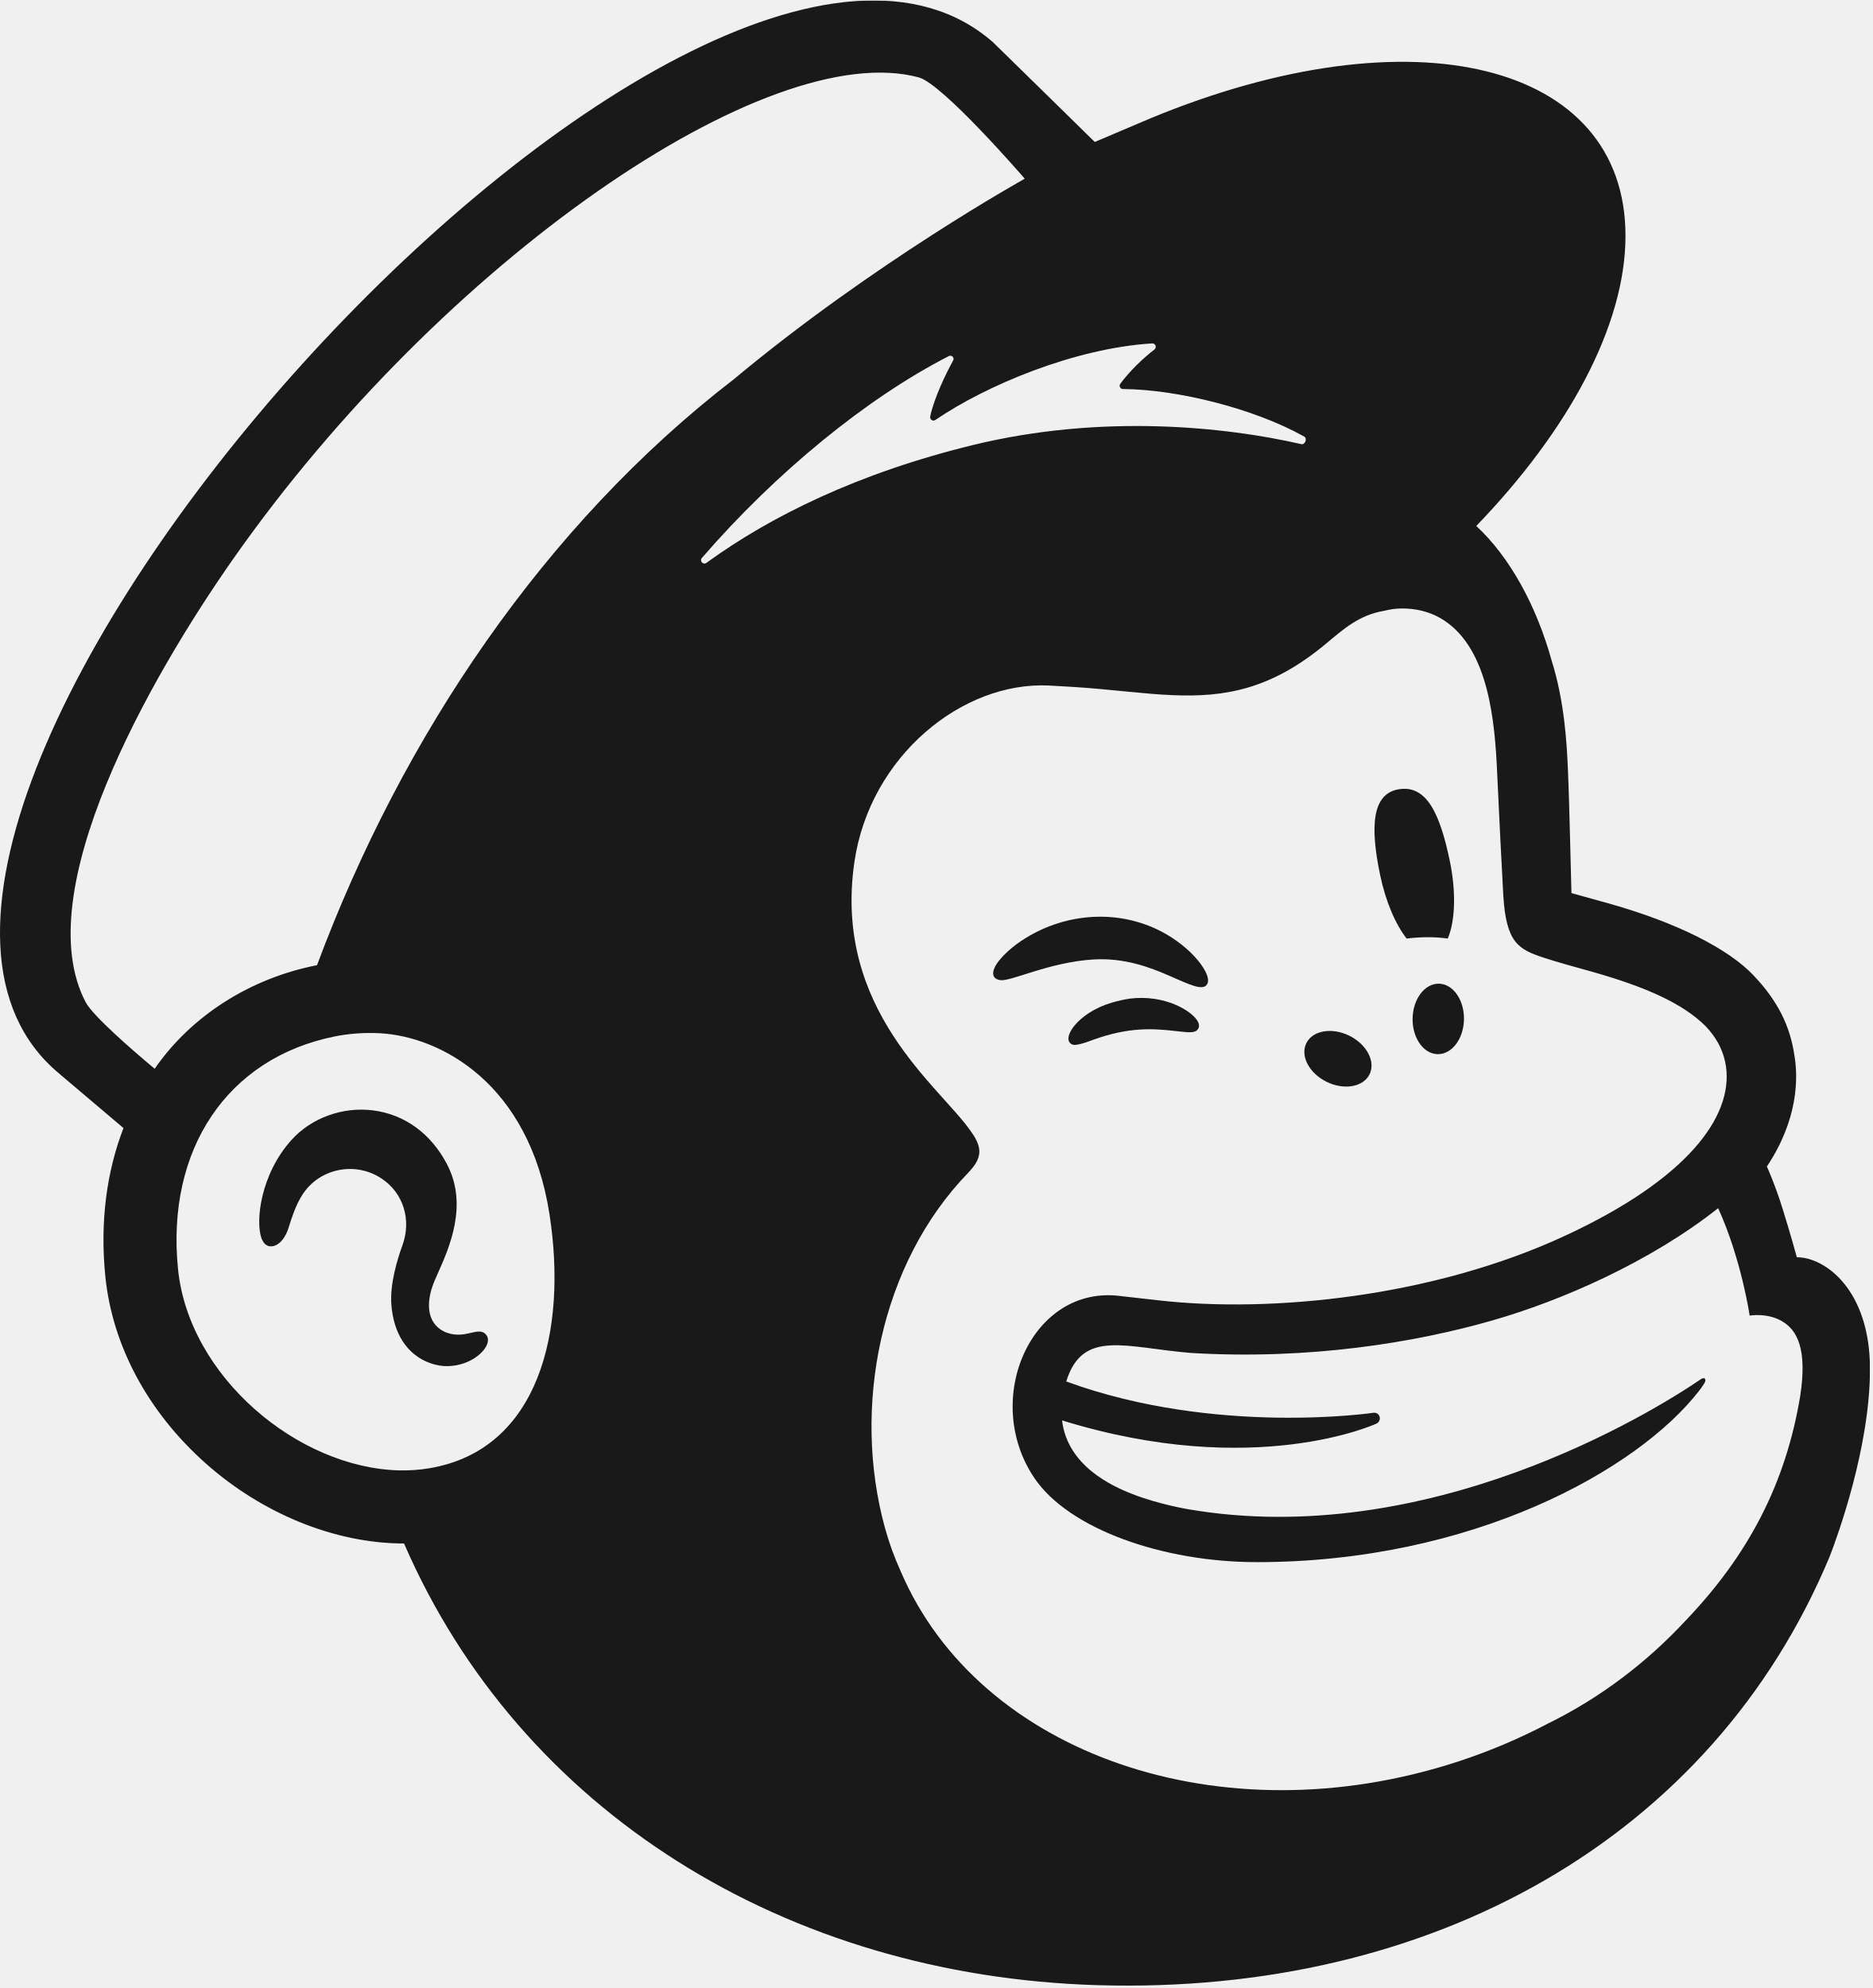
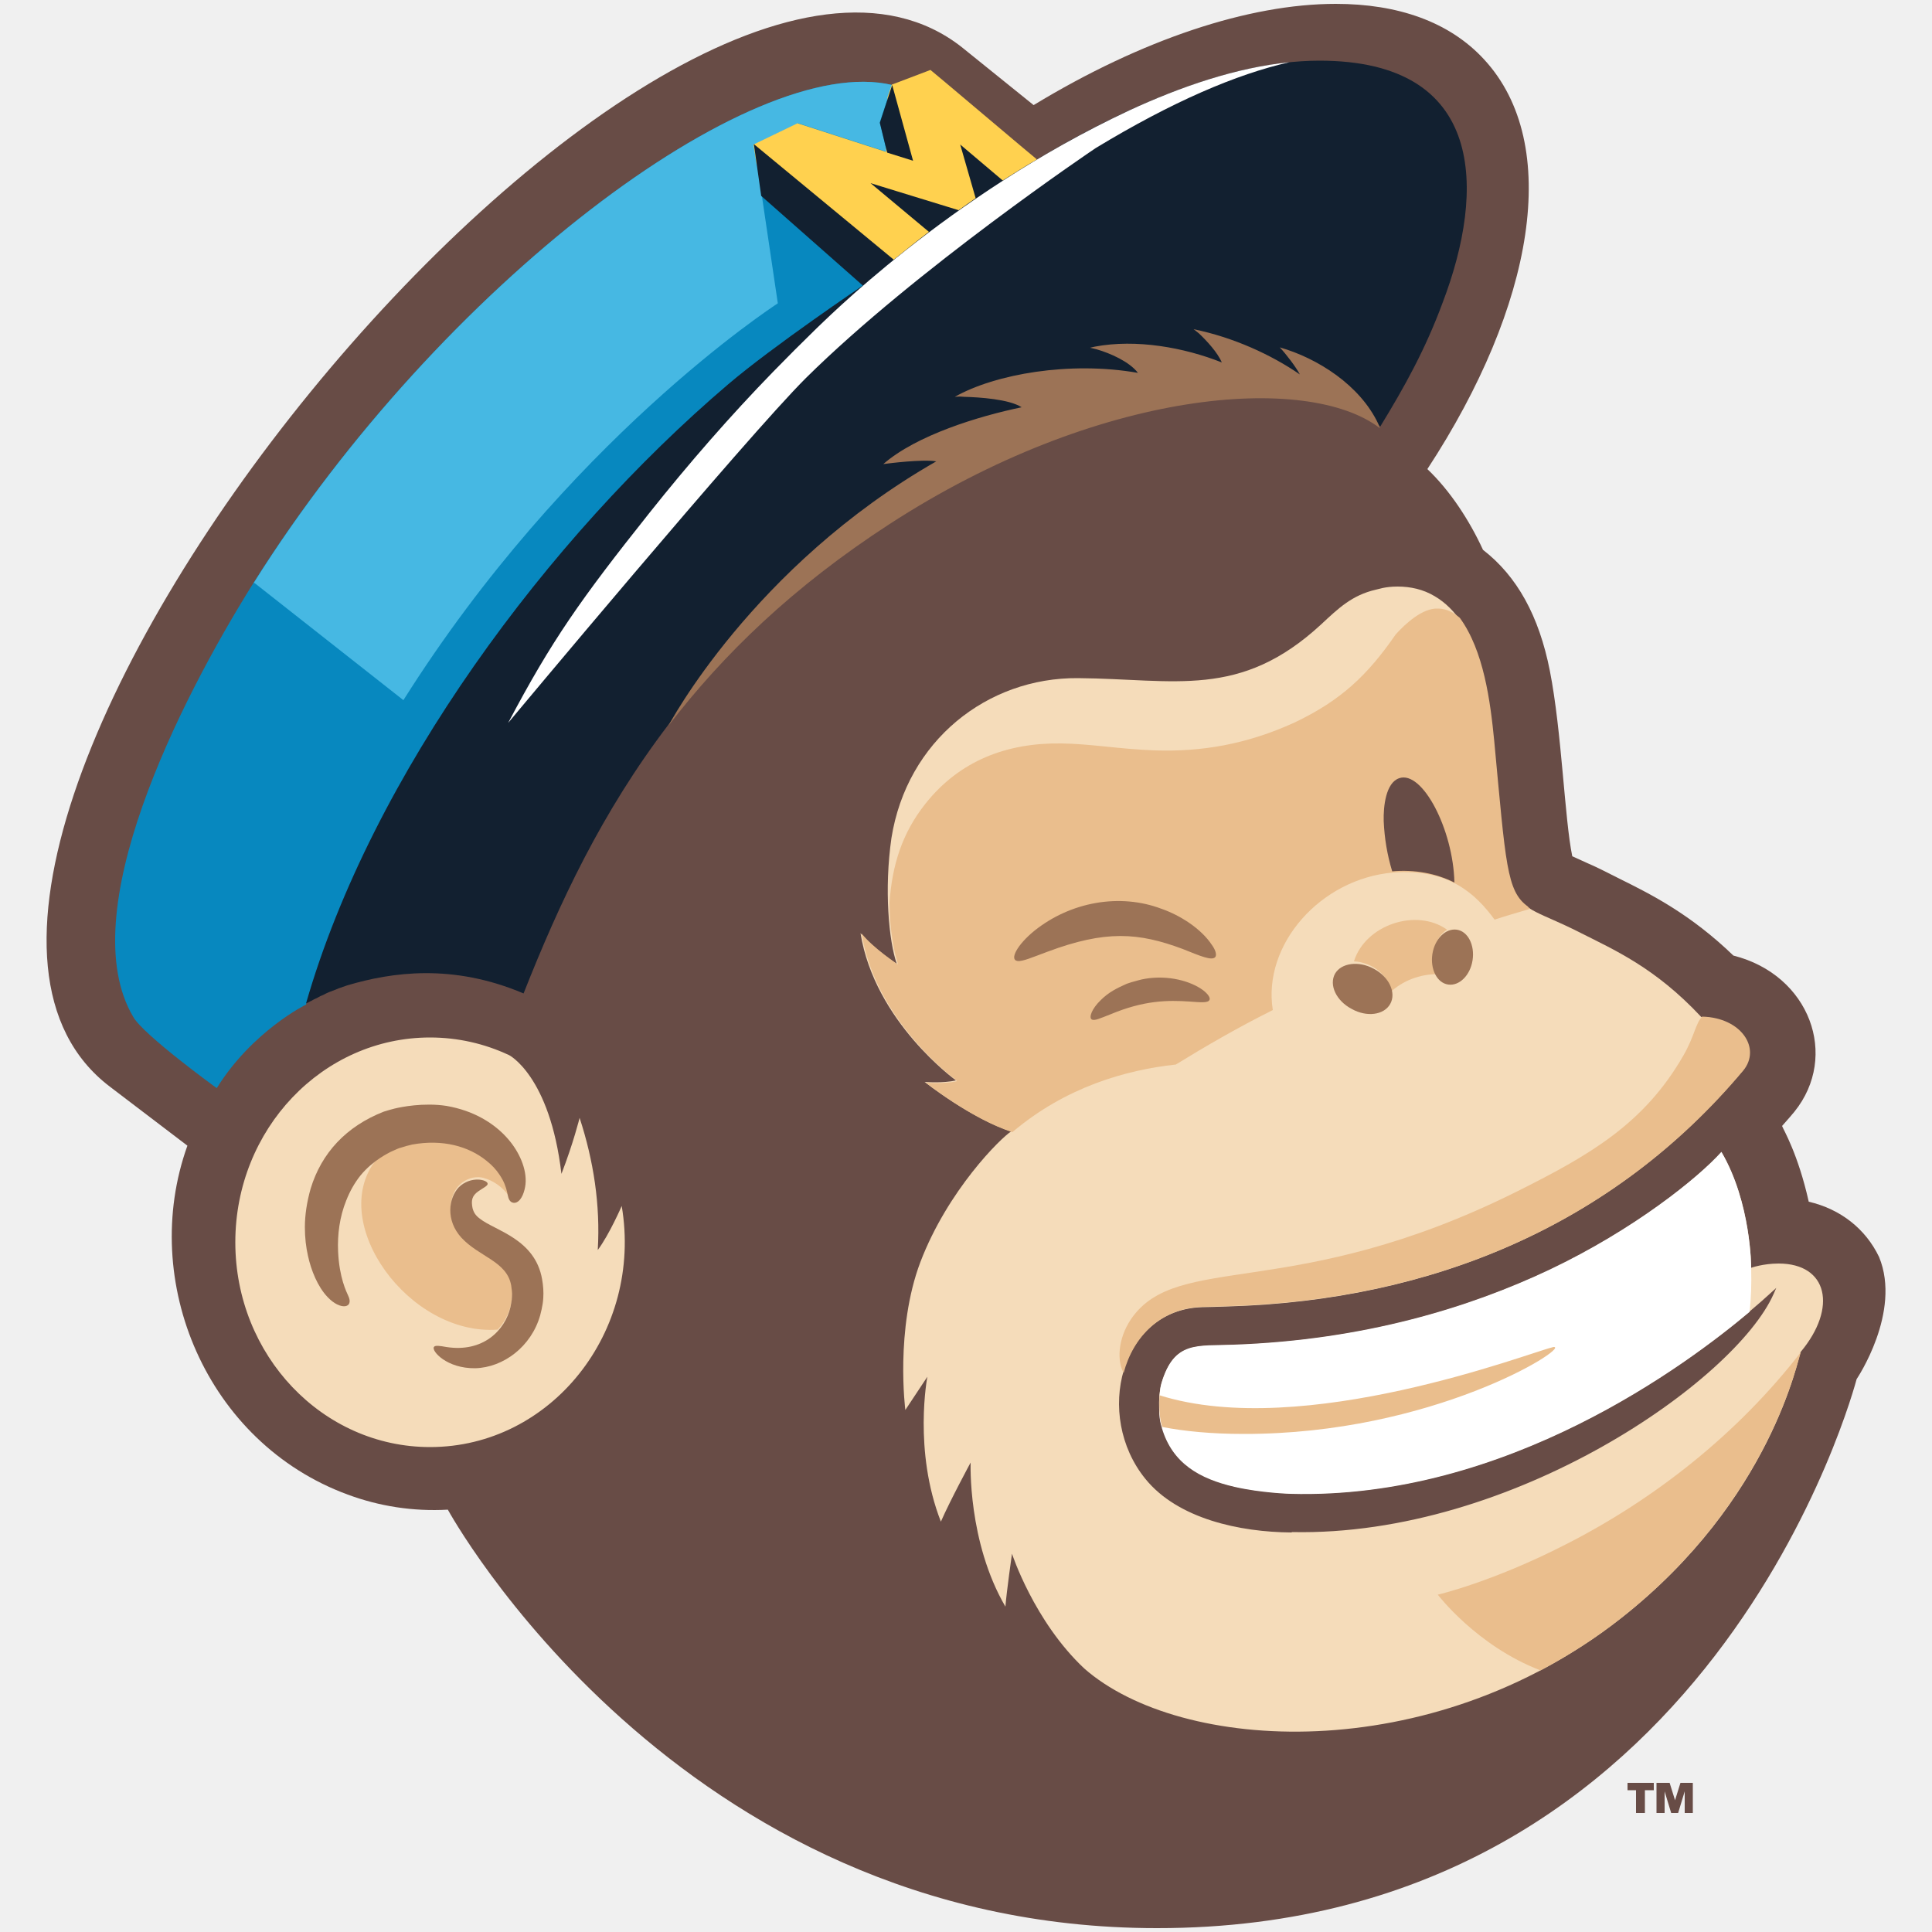
- <svg xmlns="http://www.w3.org/2000/svg" xmlns:xlink="http://www.w3.org/1999/xlink" width="392px" height="416px" viewBox="0 0 392 416" version="1.1">
-   <defs>
-     <polygon id="path-1" points="0 0.094 391.405 0.094 391.405 415.501 0 415.501" />
-   </defs>
-   <g id="Mailchimp_Logo-Vertical_Black" stroke="none" stroke-width="1" fill="none" fill-rule="evenodd">
-     <path d="M294.419,196.394 C297.451,196.032 300.356,196.017 303.025,196.394 C304.57,192.851 304.835,186.743 303.446,180.092 C301.381,170.206 298.585,164.224 292.808,165.155 C287.031,166.086 286.818,173.248 288.883,183.134 C290.045,188.696 292.115,193.449 294.419,196.394" id="Fill-1" fill="#1A1919" />
-     <path d="M244.825,204.218 C248.958,206.031 251.498,207.233 252.493,206.183 C253.132,205.527 252.94,204.277 251.953,202.665 C249.914,199.335 245.718,195.958 241.265,194.061 C232.161,190.142 221.303,191.446 212.927,197.465 C210.161,199.491 207.539,202.297 207.915,204.002 C208.037,204.553 208.45,204.968 209.421,205.104 C211.701,205.365 219.668,201.337 228.845,200.775 C235.325,200.378 240.691,202.404 244.825,204.218" id="Fill-2" fill="#1A1919" />
-     <path d="M236.51,208.961 C231.127,209.811 228.157,211.586 226.252,213.236 C224.625,214.659 223.619,216.23 223.628,217.335 C223.632,217.861 223.859,218.164 224.04,218.316 C224.285,218.533 224.576,218.653 224.925,218.653 C226.141,218.653 228.864,217.56 228.864,217.56 C236.356,214.879 241.298,215.203 246.196,215.762 C248.902,216.065 250.181,216.234 250.774,215.306 C250.95,215.04 251.163,214.463 250.621,213.584 C249.359,211.538 243.924,208.081 236.51,208.961" id="Fill-3" fill="#1A1919" />
-     <path d="M277.672,226.377 C281.327,228.173 285.353,227.468 286.663,224.803 C287.972,222.137 286.07,218.52 282.416,216.724 C278.759,214.928 274.735,215.633 273.425,218.299 C272.115,220.964 274.017,224.581 277.672,226.377" id="Fill-4" fill="#1A1919" />
-     <path d="M301.172,205.843 C298.203,205.793 295.739,209.054 295.67,213.125 C295.601,217.197 297.953,220.539 300.922,220.59 C303.892,220.64 306.354,217.379 306.424,213.308 C306.493,209.235 304.142,205.893 301.172,205.843" id="Fill-5" fill="#1A1919" />
-     <g id="Group-9">
-       <mask id="mask-2" fill="white">
-         <use xlink:href="#path-1" />
-       </mask>
-       <g id="Clip-7" />
-       <path d="M101.716,279.269 C100.977,278.344 99.763,278.626 98.588,278.899 C97.768,279.091 96.838,279.308 95.819,279.289 C93.634,279.248 91.785,278.313 90.746,276.719 C89.393,274.641 89.472,271.544 90.965,267.997 C91.166,267.52 91.404,266.989 91.662,266.41 C94.043,261.067 98.03,252.124 93.554,243.602 C90.186,237.188 84.693,233.194 78.087,232.354 C71.746,231.551 65.218,233.903 61.055,238.496 C54.485,245.744 53.459,255.605 54.729,259.09 C55.195,260.366 55.923,260.719 56.452,260.791 C57.569,260.942 59.222,260.128 60.257,257.344 C60.332,257.143 60.431,256.832 60.554,256.438 C61.015,254.965 61.874,252.224 63.281,250.026 C64.978,247.375 67.62,245.55 70.722,244.886 C73.881,244.209 77.111,244.811 79.815,246.581 C84.416,249.594 86.189,255.232 84.224,260.613 C83.208,263.395 81.559,268.716 81.922,273.087 C82.658,281.936 88.101,285.489 92.99,285.867 C97.745,286.046 101.067,283.378 101.908,281.426 C102.404,280.273 101.986,279.57 101.716,279.269" id="Fill-6" fill="#1A1919" mask="url(#mask-2)" />
-       <path d="M146.913,116.754 C162.418,98.835 181.508,83.257 198.607,74.51 C199.198,74.207 199.826,74.849 199.505,75.431 C198.148,77.89 195.533,83.154 194.705,87.148 C194.575,87.77 195.253,88.239 195.778,87.881 C206.417,80.629 224.922,72.86 241.153,71.861 C241.851,71.818 242.188,72.712 241.633,73.138 C239.165,75.031 236.465,77.651 234.493,80.302 C234.158,80.753 234.473,81.402 235.035,81.406 C246.434,81.487 262.501,85.476 272.973,91.349 C273.683,91.747 273.178,93.12 272.385,92.938 C256.54,89.306 230.602,86.551 203.66,93.122 C179.607,98.989 161.248,108.047 147.855,117.788 C147.178,118.281 146.365,117.387 146.913,116.754 Z M288.085,297.907 C288.544,297.714 288.861,297.188 288.808,296.668 C288.743,296.027 288.171,295.561 287.531,295.627 C287.531,295.627 254.44,300.525 223.179,289.081 C226.583,278.014 235.638,282.011 249.323,283.115 C273.989,284.585 296.097,280.982 312.435,276.293 C326.592,272.229 345.188,264.219 359.63,252.82 C364.502,263.52 366.222,275.297 366.222,275.297 C366.222,275.297 369.993,274.622 373.145,276.562 C376.122,278.394 378.306,282.204 376.815,292.053 C373.778,310.453 365.956,325.388 352.811,339.126 C344.811,347.739 335.096,355.227 323.981,360.673 C318.079,363.773 311.793,366.456 305.155,368.624 C255.601,384.808 204.878,367.015 188.527,328.805 C187.222,325.933 186.119,322.926 185.248,319.78 C178.28,294.6 184.196,264.391 202.688,245.376 C202.689,245.375 202.685,245.369 202.686,245.367 C203.826,244.156 204.989,242.73 204.989,240.935 C204.989,239.435 204.036,237.851 203.208,236.729 C196.74,227.346 174.331,211.356 178.829,180.412 C182.059,158.183 201.5,142.527 219.626,143.455 C221.157,143.534 222.691,143.628 224.219,143.719 C232.075,144.183 238.927,145.191 245.394,145.462 C256.216,145.929 265.949,144.356 277.475,134.752 C281.364,131.511 284.48,128.702 289.756,127.808 C290.309,127.714 291.689,127.22 294.446,127.349 C297.26,127.499 299.938,128.272 302.346,129.874 C311.586,136.024 312.897,150.917 313.376,161.812 C313.649,168.031 314.401,183.077 314.658,187.396 C315.246,197.273 317.842,198.666 323.095,200.395 C326.048,201.367 328.791,202.092 332.832,203.226 C345.064,206.661 352.316,210.145 356.888,214.621 C359.614,217.418 360.882,220.39 361.273,223.224 C362.716,233.746 353.104,246.745 327.66,258.555 C299.845,271.465 266.103,274.733 242.789,272.137 C241,271.938 234.643,271.217 234.621,271.214 C215.972,268.702 205.334,292.804 216.526,309.315 C223.739,319.956 243.387,326.883 263.045,326.886 C308.117,326.892 342.761,307.644 355.647,291.021 C356.033,290.524 356.071,290.47 356.679,289.552 C357.312,288.596 356.79,288.07 356,288.61 C345.471,295.814 298.706,324.415 248.684,315.811 C248.684,315.811 242.605,314.811 237.057,312.652 C232.647,310.937 223.42,306.693 222.298,297.224 C262.667,309.709 288.085,297.907 288.085,297.907 Z M66.356,201.97 C52.317,204.7 39.943,212.656 32.376,223.648 C27.854,219.876 19.428,212.574 17.94,209.729 C5.86,186.79 31.124,142.193 48.772,117.008 C92.389,54.765 160.702,7.653 192.326,16.2 C197.466,17.655 214.493,37.397 214.493,37.397 C214.493,37.397 182.882,54.936 153.567,79.384 C114.068,109.798 84.231,154.003 66.356,201.97 Z M89.947,307.228 C87.823,307.591 85.654,307.735 83.469,307.683 C62.345,307.116 39.527,288.099 37.26,265.546 C34.753,240.617 47.491,221.432 70.043,216.884 C72.739,216.34 75.998,216.027 79.511,216.209 C92.147,216.901 110.767,226.604 115.021,254.13 C118.789,278.509 112.805,303.331 89.947,307.228 Z M376.1,263.087 C375.918,262.447 374.741,258.138 373.121,252.945 C371.5,247.752 369.824,244.097 369.824,244.097 C376.32,234.37 376.436,225.671 375.573,220.745 C374.65,214.638 372.108,209.434 366.984,204.054 C361.859,198.674 351.379,193.165 336.65,189.03 C334.965,188.557 329.41,187.033 328.921,186.884 C328.884,186.564 328.516,168.664 328.18,160.98 C327.936,155.426 327.459,146.754 324.769,138.211 C321.562,126.65 315.975,116.533 309,110.06 C328.247,90.109 340.261,68.133 340.232,49.278 C340.177,13.021 295.648,2.05 240.774,24.772 C240.716,24.797 229.23,29.667 229.147,29.708 C229.096,29.658 208.128,9.085 207.813,8.81 C145.249,-45.76 -50.364,171.669 12.177,224.476 L25.845,236.054 C22.299,245.238 20.907,255.76 22.044,267.076 C23.505,281.608 31.002,295.541 43.153,306.306 C54.687,316.524 69.853,322.993 84.57,322.98 C108.908,379.065 164.515,413.472 229.716,415.408 C299.656,417.485 358.367,384.668 382.967,325.716 C384.576,321.577 391.405,302.935 391.405,286.479 C391.405,269.941 382.055,263.087 376.1,263.087 Z" id="Fill-8" fill="#1A1919" mask="url(#mask-2)" />
-     </g>
+ <svg xmlns="http://www.w3.org/2000/svg" viewBox="0 0 500 500">
+   <path fill="#684C46" d="M480.5 356.9c-.4 1.3-37 142.2-181.1 142.1-124.5 0-183.5-108.3-183.5-108.3-9.1.5-17.8-.9-25.9-3.9-36.5-13.4-54.1-55.2-41.5-90.3l-20.1-15.3C-49.3 222 171-49.1 248.9 12.2c.4.3 18.6 15 18.6 15 28-17 55.7-26.2 78.2-26.2 16 0 29.4 4.6 38.4 14.4 20.2 21.9 13 63.7-14.7 106 5.9 5.6 10.9 13.3 14.4 20.9 8.8 6.8 14.5 17.1 17.3 31.3 3.1 15.8 3.8 38.3 5.8 48 7.4 3.4 4.3 1.8 12.2 5.8 8.3 4.1 18.4 9.2 29.5 19.9 19.8 5 27.4 26 15.8 40.4-.3.4-1.7 2-3.2 3.7.3.9 4.1 7.1 6.9 19.6 8.2 1.9 14.7 7 18.2 14.3 5.9 14.3-5.8 31.6-5.8 31.6zm-57.1 106.4v5.9h2.3v-5.9h2.3v-1.9h-6.8v1.9h2.2zm5.3-1.9v7.8h2.1v-5.6l1.7 5.6h1.8l1.7-5.6v5.6h2.1v-7.8h-3.2l-1.4 4.5-1.4-4.5h-3.4z" />
+   <path fill="#F5DCBA" d="M145.3 303.8c3.1-8 4.7-14.5 4.7-14.5 3.6 11 5.4 22.5 4.7 34.2 3-4 6.2-11.4 6.2-11.4 5.5 32.6-18.3 62.4-49.6 62.4-27.8 0-50.4-23.7-50.4-53s22.6-53 50.4-53c7.2 0 14.1 1.6 20.3 4.5 0-.1 10.7 5.3 13.7 30.8zm274.2 115c39.1-30.7 45.9-67.7 46.5-68.9 9.6-11.5 7-22.9-5.7-22.9-4 0-7.1 1.1-7.1 1.1s0-16.8-7.7-29.9c-6 6.7-22.6 20.1-44.5 30.5-20.5 9.7-47.8 18.2-81.7 19.4-9.5.4-15.4-1.1-18.7 9.9-1.1 3.9-.6 9.7.2 11.4 2.7 9.2 9.7 13.2 18.8 15.3 7 1.6 14.4 1.8 14.4 1.8 68.7 1.9 123.9-51.7 124.5-52.1.6-.5 1.2-1.1 1.2-1.1s-.6 1.4-.7 1.6c-9.9 22.3-67.4 62.8-124.6 61.6l-.2.1c-13.3-.1-29.4-3.5-37.8-13.9-13.3-16.4-6.4-43.8 14.7-44.4 0 0 4.9-.1 7-.2 52.3-1.6 99.2-20.8 132.9-61 4.6-5.7-.5-13.6-10.6-13.9-.1 0-.2 0-.2-.1-11.9-12.7-22.3-17.2-31.6-21.9-19.5-9.9-17.6-1.4-22.2-49.5-1.2-13-3.7-30.7-15.1-37.4-3-1.8-6.3-2.5-9.6-2.5s-5 .7-5.6.8c-6.2 1.4-9.8 4.9-14.2 9-21 19.4-37.8 14.1-62.9 13.9-23.5-.2-44.3 16.2-48.3 41.4-1.9 13.2-.7 26.6 1.4 32.6 0 0-6.4-4.2-9.4-8 3.7 23 24.7 38.1 24.7 38.1-3.3.8-8.1.4-8.1.4s12 9.5 22.4 12.8c-2.7 1.7-16.4 15.2-23.5 33.8-6.6 17.4-3.9 38.3-3.9 38.3l5.7-8.6s-3.7 19.1 3.5 37.5c2.4-5.5 7.7-15.3 7.7-15.3s-.8 20.5 9 37.3c.3-3.9 1.7-13.7 1.7-13.7s5.7 17.5 18.7 29.7c24.8 21.8 89.5 25.8 138.9-13z" />
+   <path fill="#0788BF" d="M56.1 281.6c-.2-.1-19-13.8-21.6-18.4-15.8-26.6 11.7-81.4 31.2-112.5C114 74 194.4 13.3 230.9 22l37.5 19.4c-14.6 8.6-28.6 19.1-37.1 26.1l-8 6.7S200 89.9 188.4 99.8c-46.5 39.6-92.2 101-109.2 160.2.1-.1-13.9 6.8-23.1 21.6z" />
+   <path fill="#46B8E3" d="M230.9 22C194.4 13.3 114 74 65.7 150.8v.1h.2l38.5 30.3c42.3-67.1 95.4-101.7 96.9-102.7l-6.1-41.1 11.4-5.5 22.9 7.4-1.8-7.7 3.2-9.6z" />
+   <path fill="#FFD14F" d="M268.4 41.3l-37.1 26.1-2.6 2-32.9-26.9-.8-5.1 11.4-5.5c.6.2 22 7.1 22.9 7.4l.4-14.2 1.1-3.2 10-3.8c.1 0 27.5 23.2 27.6 23.2z" />
+   <g fill="#122030">
+     <path d="M341.5 15.7c-24.5 0-52 12.9-73.2 25.6-3 1.7-5.9 3.6-8.8 5.4l-11-9.3 4 13.9c-1.5 1-3 2.1-4.4 3.1l-22.8-7L240.4 60c-3.4 2.6-6.5 5.1-9.1 7.2l-36.2-29.9 1.9 13.4 26.3 23.2S200 89.6 188.4 99.5c-46.5 39.6-92.2 101-109.2 160.2l1-.5c.1-.1.3-.1.4-.2.5-.3.9-.5 1.4-.7.3-.2.6-.3.9-.5.5-.2 1-.4 1.5-.7.3-.1.6-.3.9-.4.5-.2 1.1-.4 1.6-.6.2-.1.5-.2.7-.3.8-.3 1.5-.5 2.3-.8 11.5-3.4 27.2-5.7 45.6 2.1 9.2-23.3 20.2-46.9 37.6-69.7 14.1-18.4 27.6-34.9 43.9-44 30.8-28.9 113.7-59.5 140.2-33 6.3-10.3 11.7-20 16.2-32.2 11-28.9 11.2-62.5-31.9-62.5z" />
+     <path d="M236.3 41.6L230.9 22l-3.2 9.8 1.9 7.7z" />
  </g>
+   <path fill="#FFF" d="M453.2 328s0-16.8-7.7-29.9c-6 6.7-22.6 20.1-44.5 30.5-20.5 9.7-47.8 18.2-81.7 19.4-9.5.4-15.4-1.1-18.7 9.9-.3 1-.4 2-.5 3.1v.1c0 .4-.1.7-.1 1.1V365.2c0 .5.1 1 .1 1.4v.2c.2 1.8.6 2.6.6 2.7v.1c2.7 9.1 9.7 13.1 18.8 15.2 7 1.6 14.4 1.8 14.4 1.8 56.1 1.6 103.1-33.8 118.9-47.1.4-4 .5-6.6.4-11.5zm-161-299.4c13.4-6.2 27.7-11.1 41.5-12.5-13.7 3.1-30.3 10.2-50.1 22.2-.5.3-46.7 31.5-75 59.5-15.4 15.3-77.2 89.4-77.1 89.3 11.3-21.4 18.7-31.9 36.6-54.4 10.1-12.7 20.9-25.1 32-36.5 3.7-3.8 7.5-7.6 11.2-11.2 1.4-1.2 33.7-34.3 80.9-56.4z" />
+   <path fill="#EABE8D" d="M419.5 418.8c-6.7 5.3-13.7 9.7-20.8 13.5-16.5-6.3-26.6-19.6-26.6-19.6s14.2-3.3 33.1-13c23-11.7 44.5-28.6 60.9-49.8-.8 1.3-7.6 38.2-46.6 68.9zm-45-178.2c-8-5.7-21.2-1.2-24.1 8.2 4.6.2 9.5 3.7 9.2 8.2 3.3-3.2 7.9-4.9 12.4-4.9-2.1-3.4-1-9.4 2.5-11.5zm-83.7 114.7c2.5-9.4 9.6-16.8 20.5-17.1 0 0 4.9-.1 7-.2 52.3-1.6 99.2-20.8 132.9-61 4.6-5.7-.5-13.6-10.6-13.9h-.1c-1.7 1.8-2 5.1-4.8 10-10.2 17.8-24.4 25.9-43.2 35.3-57.8 28.8-87.8 15.4-99.8 33-3.5 5.2-3.6 11-1.9 13.9zm104.6-120.7c-5.5-4-5.7-10.9-8.7-42.9-1-10.2-2.7-23.3-8.9-31.8-1.3-1.1-3.1-2.4-5.7-2.4-3.9-.2-8.4 3.9-10.9 6.7-7.2 10.4-14 17-26.2 22.8-12.3 5.6-23.9 7.6-36.1 7.2-8.9-.3-16.6-1.7-24.2-1.8-14.1-.2-26.3 4.4-35.2 15.6-6.1 7.7-8.6 15.9-9.3 25.6 0 1.2.1 2.3.1 3.3.1 1.5.2 3 .4 4.4.6 4.9 1.5 7.5 1.5 7.5v.1c.1.2.1.5.2.7 0 0-6.4-4.2-9.4-8 3.1 19.2 18.2 32.9 23.1 36.9.3.2.6.4.9.7l.1.1c.4.3.6.5.6.5-3.3.8-8.1.4-8.1.4s12 9.5 22.4 12.8c13.8-11.7 29.4-16.1 42.3-17.5 7.8-4.8 16.1-9.6 25.1-14.1-2.7-16.9 12.3-34 31.2-35.6 14.3-1 21.2 5.4 26.2 12.2 2.7-.9 5.8-1.8 9.2-2.8-.4-.3-.5-.5-.6-.6zm6.8 114c-.1 0-.3 0-.5.1-5.7 1.3-64.4 24.1-101.6 12.4-.2 2-.1 6.3.7 8.2 5.6 1.1 12.7 1.8 21 1.8 48.9.1 84.1-22.2 80.4-22.5zm-273.4-4.5s.1 0 0 0c3-3.2 4.3-7.7 3.6-12-1.1-6.1-8.1-7.4-12.7-12.2-.1-.1-.1-.2-.2-.2-.1-.1-.2-.2-.2-.3-2.1-2.4-2.8-5.1-2.6-7.5.4-6.3 6-8.1 8.9-6.9 0 0 3.4.8 6.1 4.5-.4-1.2-.3-3.2-2.4-6.2-3.4-4.9-11.3-9.8-22.4-7.4-2.1.4-.9.2-2.9.8l-.9.3c-.6.3-1.2.5-1.8.8-.3.2-2 .9-4 2.4-12.7 16.2 8.6 45.6 31.5 43.9z" />
+   <path fill="#9C7356" d="M313.6 244.5c1.1 1.5 1.3 2.7.9 3.2-.9 1-3.9-.3-8.4-2.1-11.5-4.3-20-4.9-35 .7-3.8 1.4-6.5 2.6-7.8 2.4-2.1-.3-.1-4.2 4.5-7.9 9.3-7.4 22-9.7 32.8-5.6 4.9 1.7 10.3 5.2 13 9.3zm-2.2 11.8c-3.2-2.4-9-4-15-3-1.3.2-2.4.6-3.6.9-.4.1-.8.3-1.2.4-2.5 1.1-4.7 2.2-6.7 4.2-2.4 2.3-3.1 4.5-2.4 5 .7.5 2.3-.3 4.9-1.3 8.6-3.6 14.7-3.7 20.5-3.3 2.8.2 4.7.4 5.1-.4.3-.5-.3-1.5-1.6-2.5zm-185.5 44.1c1.4 1.1 2.5 2.3 3.3 3.5 2.6 3.8 1.8 5.9 2.9 7 .4.4 1 .5 1.5.3 1.5-.6 2.2-3 2.4-4.7.4-4-1.7-8.5-4.5-11.7-1.7-2-4-3.9-6.7-5.4-2.7-1.5-5.8-2.6-9.3-3.2-5.9-.9-11.8.3-13.4.7-.8.2-1.9.5-2.8.8-9.7 3.8-16.1 10.7-18.9 19.9-1 3.5-1.5 6.9-1.5 10 0 2.7.3 5.2.8 7.4.8 3.7 2.5 8 5.1 10.7 3.3 3.5 6.9 2.9 5.3-.4-.4-.9-2.3-4.6-2.6-11.4-.2-4.4.4-9 2.1-13.2.9-2.3 2.1-4.5 3.7-6.5 3.3-4 7.3-5.8 7.8-6.1.6-.3 1.2-.5 1.8-.8.2-.1.5-.2.9-.3 2-.6.9-.3 2.9-.8 7.8-1.4 14.5.4 19.2 4.2zm-1.7 15c-1.1-.8-1.6-1.6-1.9-2.7-.4-2-.2-3.2 1.5-4.4 1.3-.9 2.4-1.4 2.4-1.9.1-1.1-4.4-2.2-7.5.9-2.6 2.8-3.4 8.5.7 13 4.6 5 11.8 6.1 12.9 12.4.1.9.3 1.9.2 2.8 0 1.1-.4 2.7-.4 2.8-1.4 6-7.1 11.8-16.6 10.3-1.7-.3-2.9-.5-3.2 0-.7 1 3.3 5.6 10.7 5.5 7.3-.2 14.5-5.6 16.8-13.7 0-.1.7-2.4.8-4.5.1-1.5 0-3.1-.3-4.8-1.8-10.5-12.2-12.6-16.1-15.7zM377 240.6c-2.9-.4-5.7 2.4-6.3 6.3-.6 3.9 1.2 7.5 4.1 7.9s5.7-2.4 6.3-6.3c.6-3.9-1.2-7.5-4.1-7.9zM345.5 252c-1.6 2.9.3 7 4.3 9.1 3.9 2.2 8.4 1.6 10-1.3 1.6-2.9-.3-7-4.3-9.1-3.9-2.1-8.4-1.5-10 1.3zM230.1 135.7c54.2-35.2 108.4-39.2 127-24.9 0-.1-.3-.9-.4-1.1-4.7-10-15.7-17-25.5-19.8 1.7 1.8 4.2 5.1 5.2 7-7.4-5.1-17.2-9.6-27.5-11.7 0 0 1.2.9 1.4 1.1 2 1.9 4.8 4.9 5.9 7.5-9.8-3.9-22.2-6.1-32.8-4.1-.1 0-1.3.3-1.3.3s1.4.3 1.7.4c3.5 1 8.5 3.2 10.7 6.1-17.6-3.1-37 .3-47.4 6.2 1.3-.1 1.3-.1 2.5 0 3.8.1 11.6.6 14.8 2.7-11.1 2.3-27.2 7.2-35.8 14.7 1.5-.2 10.2-1.3 13.7-.7-47.6 27.2-69.3 68.4-69.3 68.4 14.1-18.4 32.3-36 57.1-52.1z" />
+   <path fill="#684C46" d="M358.1 212.5c-.1-3.7.5-9.9 4-11.1 6-2.1 14 13.3 14.3 27-4.8-2.4-10.3-3.4-16.1-2.9-1.3-4.3-2-8.5-2.2-13z" />
</svg>
